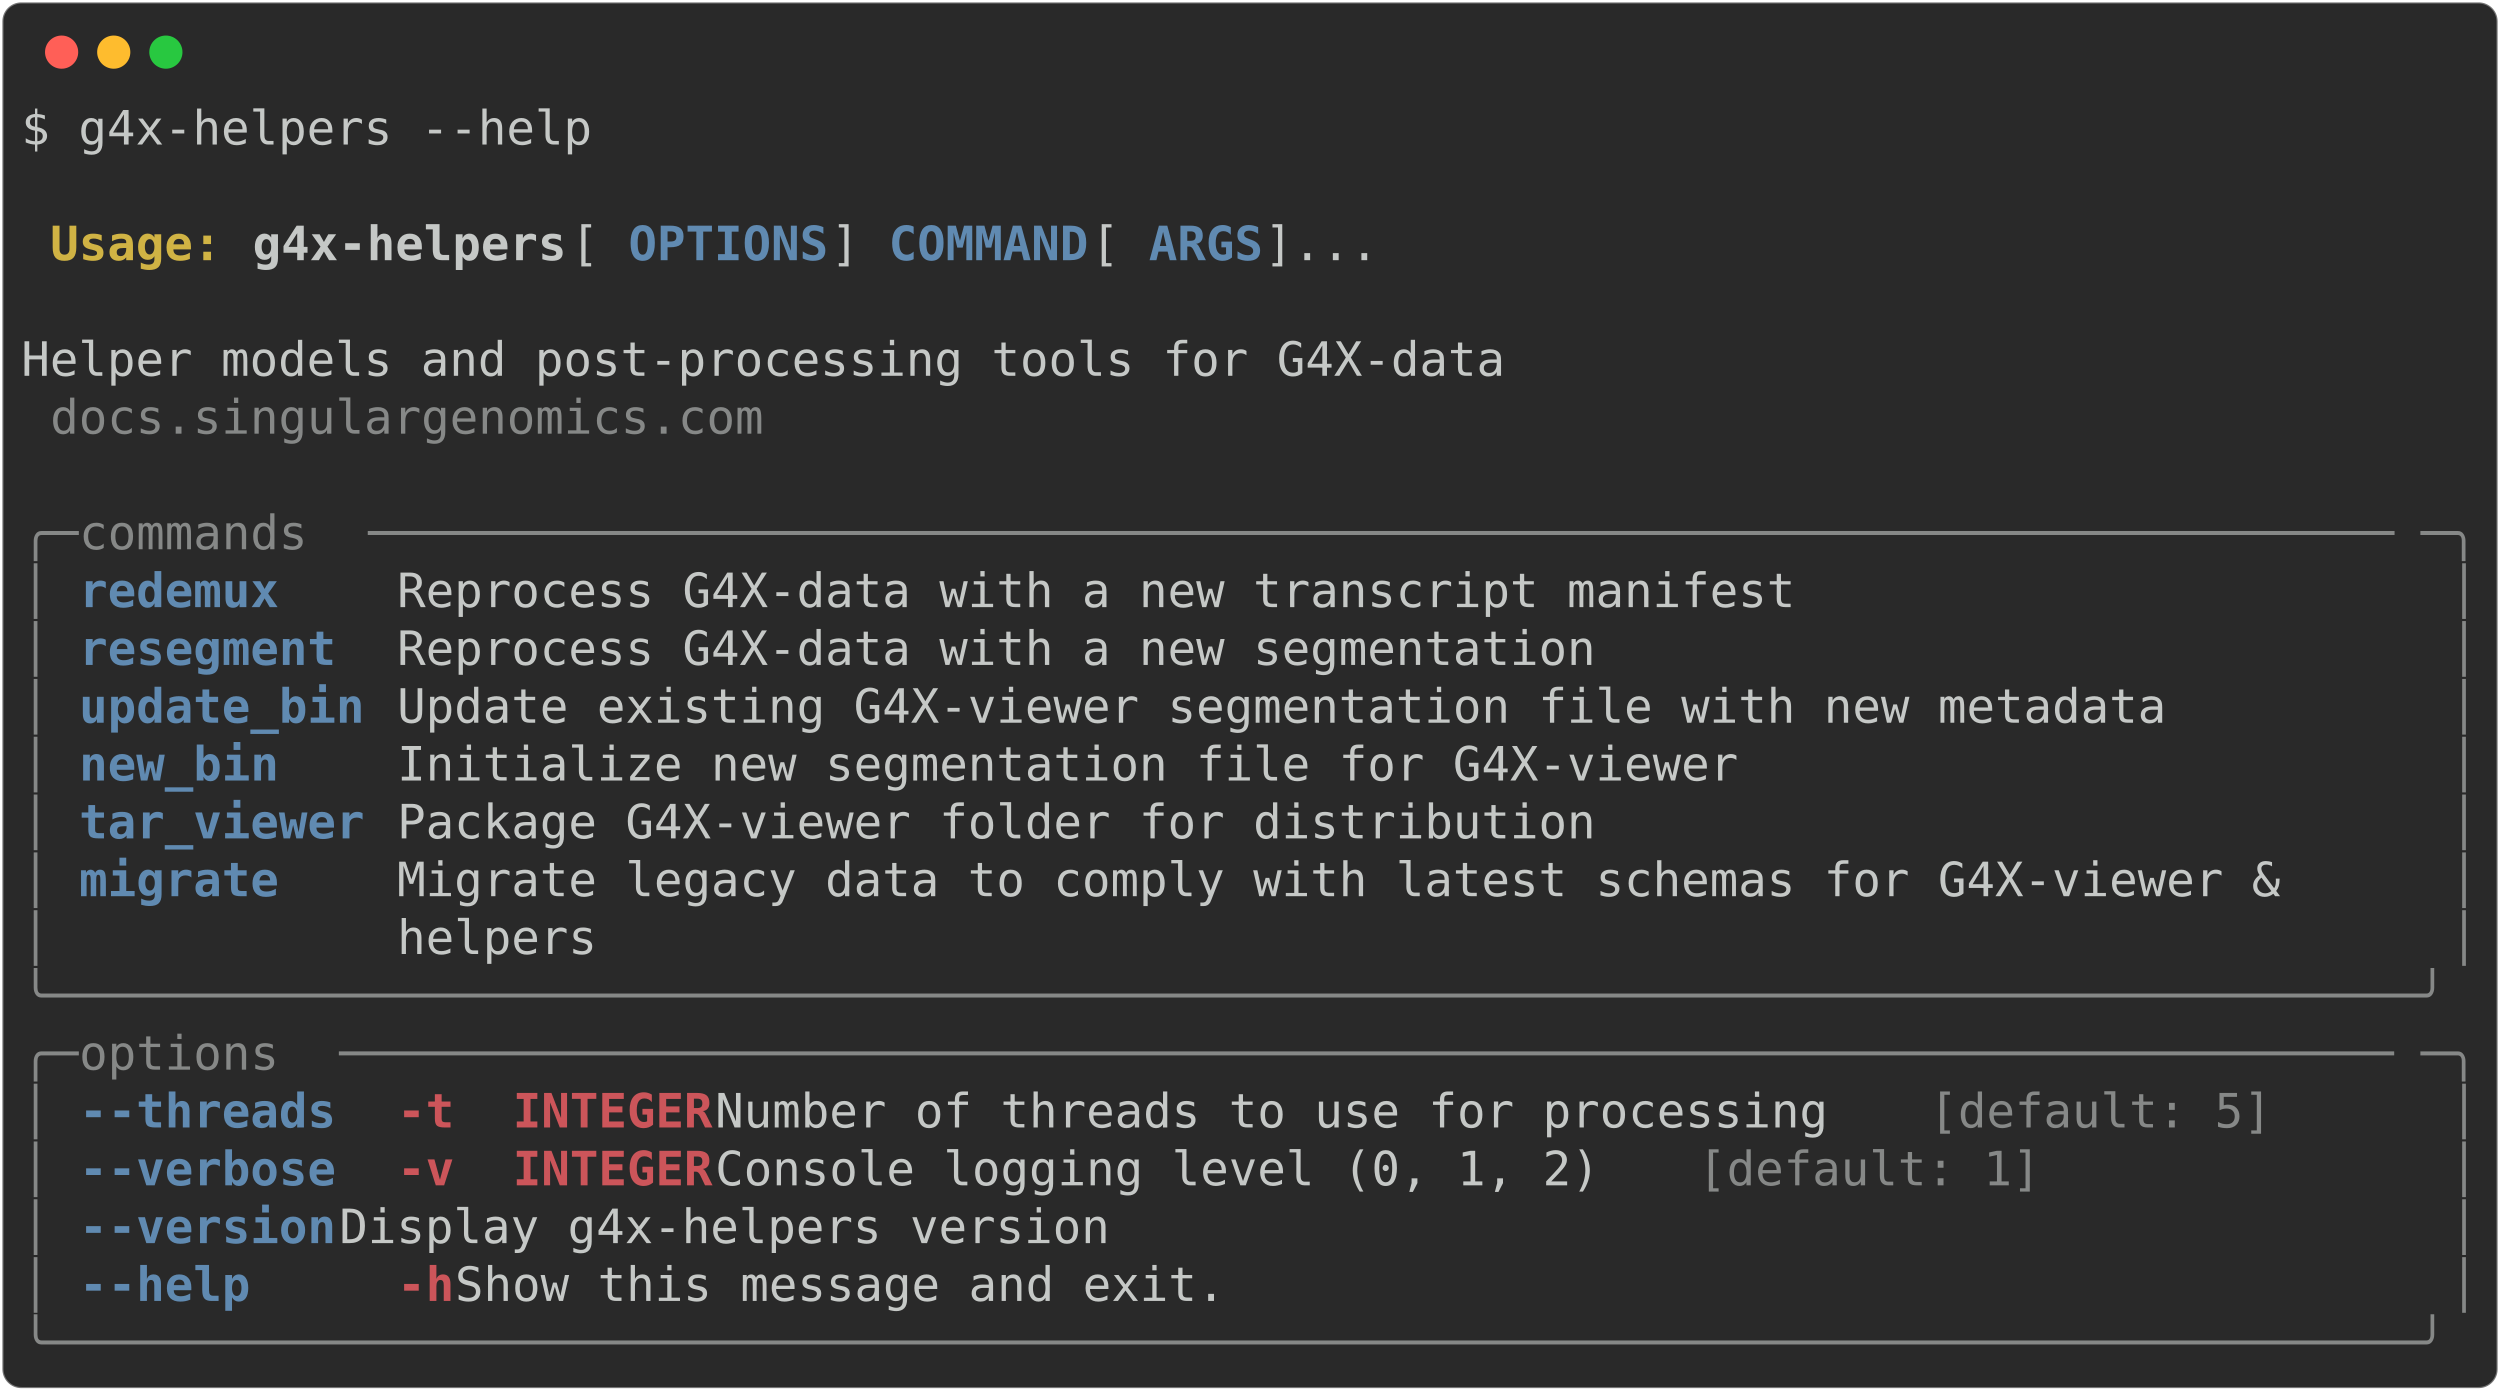
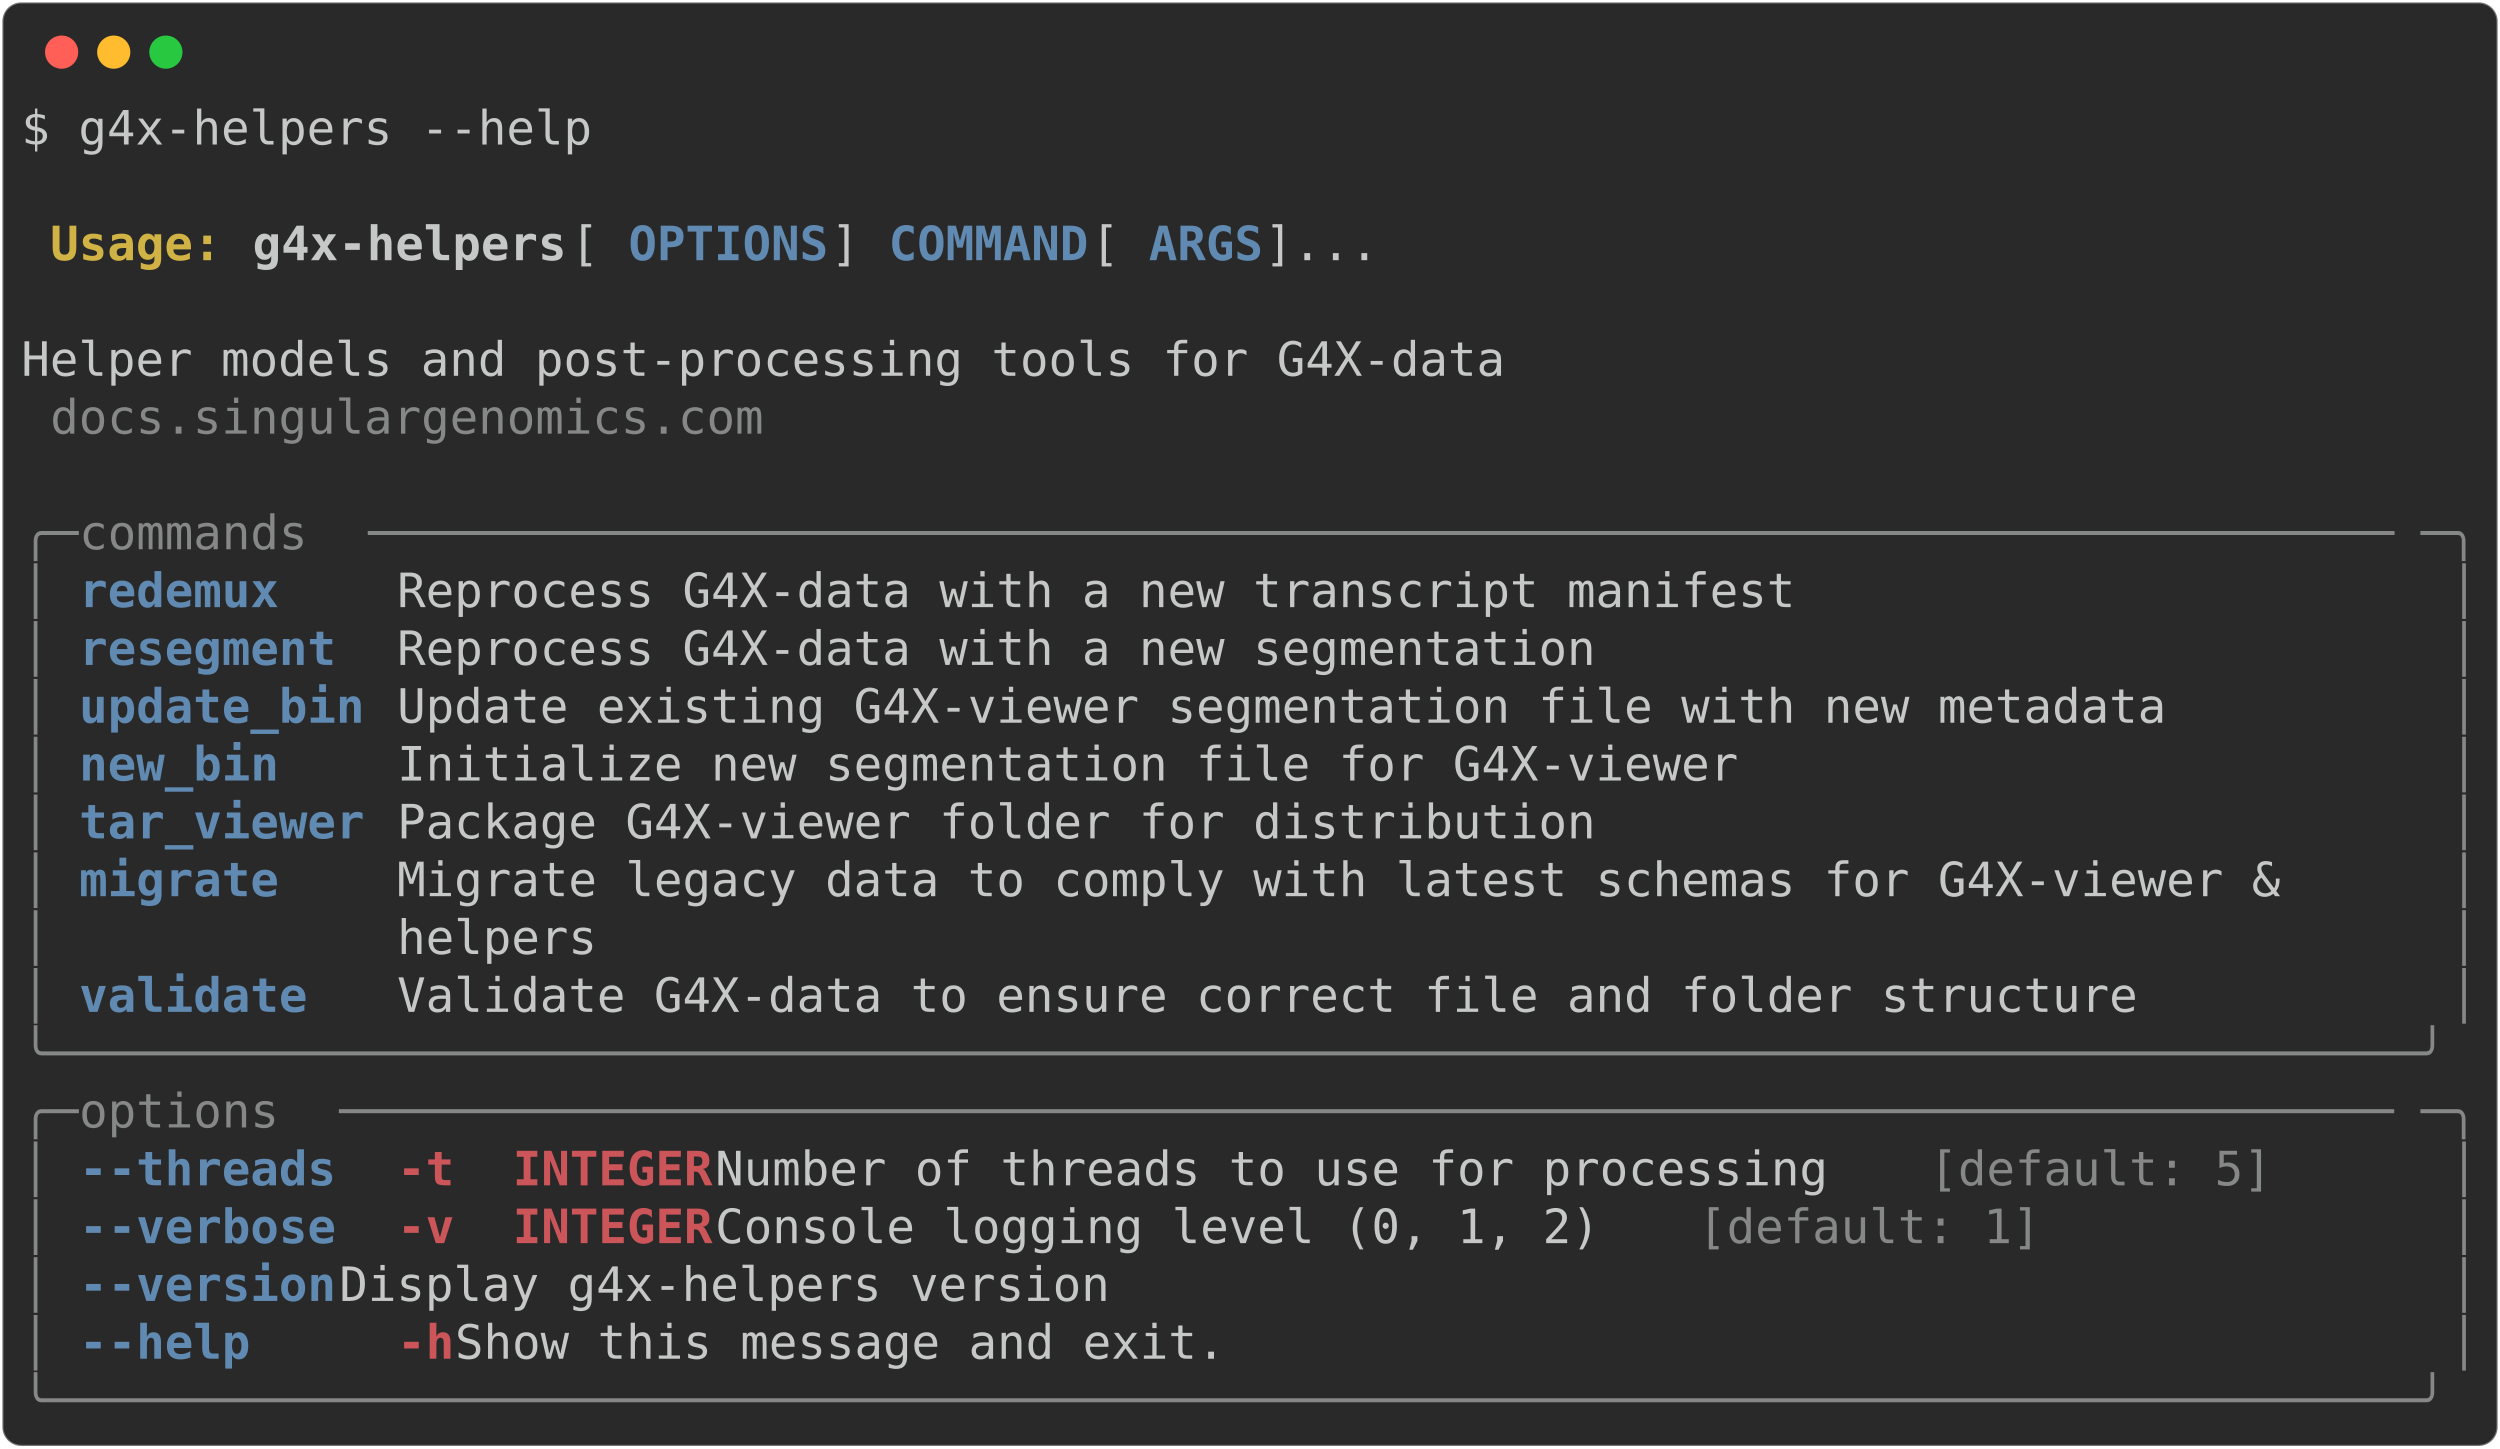
- <svg xmlns="http://www.w3.org/2000/svg" class="rich-terminal" viewBox="0 0 1055 586.8">
+ <svg xmlns="http://www.w3.org/2000/svg" class="rich-terminal" viewBox="0 0 1055 611.2">
  <style>

    @font-face {
        font-family: "Fira Code";
        src: local("FiraCode-Regular"),
                url("https://cdnjs.cloudflare.com/ajax/libs/firacode/6.2.0/woff2/FiraCode-Regular.woff2") format("woff2"),
                url("https://cdnjs.cloudflare.com/ajax/libs/firacode/6.2.0/woff/FiraCode-Regular.woff") format("woff");
        font-style: normal;
        font-weight: 400;
    }
    @font-face {
        font-family: "Fira Code";
        src: local("FiraCode-Bold"),
                url("https://cdnjs.cloudflare.com/ajax/libs/firacode/6.2.0/woff2/FiraCode-Bold.woff2") format("woff2"),
                url("https://cdnjs.cloudflare.com/ajax/libs/firacode/6.2.0/woff/FiraCode-Bold.woff") format("woff");
        font-style: bold;
        font-weight: 700;
    }

-     .terminal-1733716048-matrix {
+     .terminal-1815273747-matrix {
        font-family: Fira Code, monospace;
        font-size: 20px;
        line-height: 24.4px;
        font-variant-east-asian: full-width;
    }

-     .terminal-1733716048-title {
+     .terminal-1815273747-title {
        font-size: 18px;
        font-weight: bold;
        font-family: arial;
    }

-     .terminal-1733716048-r1 { fill: #c5c8c6 }
- .terminal-1733716048-r2 { fill: #d0b344;font-weight: bold }
- .terminal-1733716048-r3 { fill: #c5c8c6;font-weight: bold }
- .terminal-1733716048-r4 { fill: #608ab1;font-weight: bold }
- .terminal-1733716048-r5 { fill: #868887 }
- .terminal-1733716048-r6 { fill: #cc555a;font-weight: bold }
+     .terminal-1815273747-r1 { fill: #c5c8c6 }
+ .terminal-1815273747-r2 { fill: #d0b344;font-weight: bold }
+ .terminal-1815273747-r3 { fill: #c5c8c6;font-weight: bold }
+ .terminal-1815273747-r4 { fill: #608ab1;font-weight: bold }
+ .terminal-1815273747-r5 { fill: #868887 }
+ .terminal-1815273747-r6 { fill: #cc555a;font-weight: bold }
    </style>
  <defs>
-     <clipPath id="terminal-1733716048-clip-terminal">
-       <rect x="0" y="0" width="1036.0" height="535.8" />
-     </clipPath>
-     <clipPath id="terminal-1733716048-line-0">
+     <clipPath id="terminal-1815273747-clip-terminal">
+       <rect x="0" y="0" width="1036.0" height="560.2" />
+     </clipPath>
+     <clipPath id="terminal-1815273747-line-0">
      <rect x="0" y="1.5" width="1037" height="24.65" />
    </clipPath>
-     <clipPath id="terminal-1733716048-line-1">
+     <clipPath id="terminal-1815273747-line-1">
      <rect x="0" y="25.9" width="1037" height="24.65" />
    </clipPath>
-     <clipPath id="terminal-1733716048-line-2">
+     <clipPath id="terminal-1815273747-line-2">
      <rect x="0" y="50.3" width="1037" height="24.65" />
    </clipPath>
-     <clipPath id="terminal-1733716048-line-3">
+     <clipPath id="terminal-1815273747-line-3">
      <rect x="0" y="74.7" width="1037" height="24.65" />
    </clipPath>
-     <clipPath id="terminal-1733716048-line-4">
+     <clipPath id="terminal-1815273747-line-4">
      <rect x="0" y="99.1" width="1037" height="24.65" />
    </clipPath>
-     <clipPath id="terminal-1733716048-line-5">
+     <clipPath id="terminal-1815273747-line-5">
      <rect x="0" y="123.5" width="1037" height="24.65" />
    </clipPath>
-     <clipPath id="terminal-1733716048-line-6">
+     <clipPath id="terminal-1815273747-line-6">
      <rect x="0" y="147.9" width="1037" height="24.65" />
    </clipPath>
-     <clipPath id="terminal-1733716048-line-7">
+     <clipPath id="terminal-1815273747-line-7">
      <rect x="0" y="172.3" width="1037" height="24.65" />
    </clipPath>
-     <clipPath id="terminal-1733716048-line-8">
+     <clipPath id="terminal-1815273747-line-8">
      <rect x="0" y="196.7" width="1037" height="24.65" />
    </clipPath>
-     <clipPath id="terminal-1733716048-line-9">
+     <clipPath id="terminal-1815273747-line-9">
      <rect x="0" y="221.1" width="1037" height="24.65" />
    </clipPath>
-     <clipPath id="terminal-1733716048-line-10">
+     <clipPath id="terminal-1815273747-line-10">
      <rect x="0" y="245.5" width="1037" height="24.65" />
    </clipPath>
-     <clipPath id="terminal-1733716048-line-11">
+     <clipPath id="terminal-1815273747-line-11">
      <rect x="0" y="269.9" width="1037" height="24.65" />
    </clipPath>
-     <clipPath id="terminal-1733716048-line-12">
+     <clipPath id="terminal-1815273747-line-12">
      <rect x="0" y="294.3" width="1037" height="24.65" />
    </clipPath>
-     <clipPath id="terminal-1733716048-line-13">
+     <clipPath id="terminal-1815273747-line-13">
      <rect x="0" y="318.7" width="1037" height="24.65" />
    </clipPath>
-     <clipPath id="terminal-1733716048-line-14">
+     <clipPath id="terminal-1815273747-line-14">
      <rect x="0" y="343.1" width="1037" height="24.65" />
    </clipPath>
-     <clipPath id="terminal-1733716048-line-15">
+     <clipPath id="terminal-1815273747-line-15">
      <rect x="0" y="367.5" width="1037" height="24.65" />
    </clipPath>
-     <clipPath id="terminal-1733716048-line-16">
+     <clipPath id="terminal-1815273747-line-16">
      <rect x="0" y="391.9" width="1037" height="24.65" />
    </clipPath>
-     <clipPath id="terminal-1733716048-line-17">
+     <clipPath id="terminal-1815273747-line-17">
      <rect x="0" y="416.3" width="1037" height="24.65" />
    </clipPath>
-     <clipPath id="terminal-1733716048-line-18">
+     <clipPath id="terminal-1815273747-line-18">
      <rect x="0" y="440.7" width="1037" height="24.65" />
    </clipPath>
-     <clipPath id="terminal-1733716048-line-19">
+     <clipPath id="terminal-1815273747-line-19">
      <rect x="0" y="465.1" width="1037" height="24.65" />
    </clipPath>
-     <clipPath id="terminal-1733716048-line-20">
+     <clipPath id="terminal-1815273747-line-20">
      <rect x="0" y="489.5" width="1037" height="24.65" />
    </clipPath>
+     <clipPath id="terminal-1815273747-line-21">
+       <rect x="0" y="513.9" width="1037" height="24.65" />
+     </clipPath>
  </defs>
-   <rect fill="#292929" stroke="rgba(255,255,255,0.35)" stroke-width="1" x="1" y="1" width="1053" height="584.8" rx="8" />
+   <rect fill="#292929" stroke="rgba(255,255,255,0.35)" stroke-width="1" x="1" y="1" width="1053" height="609.2" rx="8" />
  <g transform="translate(26,22)">
    <circle cx="0" cy="0" r="7" fill="#ff5f57" />
    <circle cx="22" cy="0" r="7" fill="#febc2e" />
    <circle cx="44" cy="0" r="7" fill="#28c840" />
  </g>
-   <g transform="translate(9, 41)" clip-path="url(#terminal-1733716048-clip-terminal)">
-     <g class="terminal-1733716048-matrix">
-       <text class="terminal-1733716048-r1" x="0" y="20" textLength="244" clip-path="url(#terminal-1733716048-line-0)">$ g4x-helpers --help</text>
-       <text class="terminal-1733716048-r1" x="1037" y="20" textLength="12.2" clip-path="url(#terminal-1733716048-line-0)">
- </text>
-       <text class="terminal-1733716048-r1" x="1037" y="44.4" textLength="12.2" clip-path="url(#terminal-1733716048-line-1)">
- </text>
-       <text class="terminal-1733716048-r2" x="12.2" y="68.8" textLength="73.2" clip-path="url(#terminal-1733716048-line-2)">Usage:</text>
-       <text class="terminal-1733716048-r3" x="97.6" y="68.8" textLength="134.2" clip-path="url(#terminal-1733716048-line-2)">g4x-helpers</text>
-       <text class="terminal-1733716048-r1" x="231.8" y="68.8" textLength="24.4" clip-path="url(#terminal-1733716048-line-2)"> [</text>
-       <text class="terminal-1733716048-r4" x="256.2" y="68.8" textLength="85.4" clip-path="url(#terminal-1733716048-line-2)">OPTIONS</text>
-       <text class="terminal-1733716048-r1" x="341.6" y="68.8" textLength="24.4" clip-path="url(#terminal-1733716048-line-2)">] </text>
-       <text class="terminal-1733716048-r4" x="366" y="68.8" textLength="85.4" clip-path="url(#terminal-1733716048-line-2)">COMMAND</text>
-       <text class="terminal-1733716048-r1" x="451.4" y="68.8" textLength="24.4" clip-path="url(#terminal-1733716048-line-2)"> [</text>
-       <text class="terminal-1733716048-r4" x="475.8" y="68.8" textLength="48.8" clip-path="url(#terminal-1733716048-line-2)">ARGS</text>
-       <text class="terminal-1733716048-r1" x="524.6" y="68.8" textLength="512.4" clip-path="url(#terminal-1733716048-line-2)">]...                                      </text>
-       <text class="terminal-1733716048-r1" x="1037" y="68.8" textLength="12.2" clip-path="url(#terminal-1733716048-line-2)">
- </text>
-       <text class="terminal-1733716048-r1" x="1037" y="93.2" textLength="12.2" clip-path="url(#terminal-1733716048-line-3)">
- </text>
-       <text class="terminal-1733716048-r1" x="0" y="117.6" textLength="1037" clip-path="url(#terminal-1733716048-line-4)"> Helper models and post-processing tools for G4X-data                                </text>
-       <text class="terminal-1733716048-r1" x="1037" y="117.6" textLength="12.2" clip-path="url(#terminal-1733716048-line-4)">
- </text>
-       <text class="terminal-1733716048-r5" x="12.2" y="142" textLength="305" clip-path="url(#terminal-1733716048-line-5)">docs.singulargenomics.com</text>
-       <text class="terminal-1733716048-r1" x="1037" y="142" textLength="12.2" clip-path="url(#terminal-1733716048-line-5)">
- </text>
-       <text class="terminal-1733716048-r1" x="1037" y="166.4" textLength="12.2" clip-path="url(#terminal-1733716048-line-6)">
- </text>
-       <text class="terminal-1733716048-r5" x="0" y="190.8" textLength="24.4" clip-path="url(#terminal-1733716048-line-7)">╭─</text>
-       <text class="terminal-1733716048-r5" x="24.4" y="190.8" textLength="122" clip-path="url(#terminal-1733716048-line-7)"> commands </text>
-       <text class="terminal-1733716048-r5" x="146.4" y="190.8" textLength="866.2" clip-path="url(#terminal-1733716048-line-7)">───────────────────────────────────────────────────────────────────────</text>
-       <text class="terminal-1733716048-r5" x="1012.6" y="190.8" textLength="24.4" clip-path="url(#terminal-1733716048-line-7)">─╮</text>
-       <text class="terminal-1733716048-r1" x="1037" y="190.8" textLength="12.2" clip-path="url(#terminal-1733716048-line-7)">
- </text>
-       <text class="terminal-1733716048-r5" x="0" y="215.2" textLength="12.2" clip-path="url(#terminal-1733716048-line-8)">│</text>
-       <text class="terminal-1733716048-r4" x="24.4" y="215.2" textLength="122" clip-path="url(#terminal-1733716048-line-8)">redemux   </text>
-       <text class="terminal-1733716048-r1" x="158.6" y="215.2" textLength="866.2" clip-path="url(#terminal-1733716048-line-8)"> Reprocess G4X-data with a new transcript manifest                     </text>
-       <text class="terminal-1733716048-r5" x="1024.8" y="215.2" textLength="12.2" clip-path="url(#terminal-1733716048-line-8)">│</text>
-       <text class="terminal-1733716048-r1" x="1037" y="215.2" textLength="12.2" clip-path="url(#terminal-1733716048-line-8)">
- </text>
-       <text class="terminal-1733716048-r5" x="0" y="239.6" textLength="12.2" clip-path="url(#terminal-1733716048-line-9)">│</text>
-       <text class="terminal-1733716048-r4" x="24.4" y="239.6" textLength="122" clip-path="url(#terminal-1733716048-line-9)">resegment </text>
-       <text class="terminal-1733716048-r1" x="158.6" y="239.6" textLength="866.2" clip-path="url(#terminal-1733716048-line-9)"> Reprocess G4X-data with a new segmentation                            </text>
-       <text class="terminal-1733716048-r5" x="1024.8" y="239.6" textLength="12.2" clip-path="url(#terminal-1733716048-line-9)">│</text>
-       <text class="terminal-1733716048-r1" x="1037" y="239.6" textLength="12.2" clip-path="url(#terminal-1733716048-line-9)">
- </text>
-       <text class="terminal-1733716048-r5" x="0" y="264" textLength="12.2" clip-path="url(#terminal-1733716048-line-10)">│</text>
-       <text class="terminal-1733716048-r4" x="24.4" y="264" textLength="122" clip-path="url(#terminal-1733716048-line-10)">update_bin</text>
-       <text class="terminal-1733716048-r1" x="158.6" y="264" textLength="866.2" clip-path="url(#terminal-1733716048-line-10)"> Update existing G4X-viewer segmentation file with new metadata        </text>
-       <text class="terminal-1733716048-r5" x="1024.8" y="264" textLength="12.2" clip-path="url(#terminal-1733716048-line-10)">│</text>
-       <text class="terminal-1733716048-r1" x="1037" y="264" textLength="12.2" clip-path="url(#terminal-1733716048-line-10)">
- </text>
-       <text class="terminal-1733716048-r5" x="0" y="288.4" textLength="12.2" clip-path="url(#terminal-1733716048-line-11)">│</text>
-       <text class="terminal-1733716048-r4" x="24.4" y="288.4" textLength="122" clip-path="url(#terminal-1733716048-line-11)">new_bin   </text>
-       <text class="terminal-1733716048-r1" x="158.6" y="288.4" textLength="866.2" clip-path="url(#terminal-1733716048-line-11)"> Initialize new segmentation file for G4X-viewer                       </text>
-       <text class="terminal-1733716048-r5" x="1024.8" y="288.4" textLength="12.2" clip-path="url(#terminal-1733716048-line-11)">│</text>
-       <text class="terminal-1733716048-r1" x="1037" y="288.4" textLength="12.2" clip-path="url(#terminal-1733716048-line-11)">
- </text>
-       <text class="terminal-1733716048-r5" x="0" y="312.8" textLength="12.2" clip-path="url(#terminal-1733716048-line-12)">│</text>
-       <text class="terminal-1733716048-r4" x="24.4" y="312.8" textLength="122" clip-path="url(#terminal-1733716048-line-12)">tar_viewer</text>
-       <text class="terminal-1733716048-r1" x="158.6" y="312.8" textLength="866.2" clip-path="url(#terminal-1733716048-line-12)"> Package G4X-viewer folder for distribution                            </text>
-       <text class="terminal-1733716048-r5" x="1024.8" y="312.8" textLength="12.2" clip-path="url(#terminal-1733716048-line-12)">│</text>
-       <text class="terminal-1733716048-r1" x="1037" y="312.8" textLength="12.2" clip-path="url(#terminal-1733716048-line-12)">
- </text>
-       <text class="terminal-1733716048-r5" x="0" y="337.2" textLength="12.2" clip-path="url(#terminal-1733716048-line-13)">│</text>
-       <text class="terminal-1733716048-r4" x="24.4" y="337.2" textLength="122" clip-path="url(#terminal-1733716048-line-13)">migrate   </text>
-       <text class="terminal-1733716048-r1" x="158.6" y="337.2" textLength="866.2" clip-path="url(#terminal-1733716048-line-13)"> Migrate legacy data to comply with latest schemas for G4X-viewer &amp;    </text>
-       <text class="terminal-1733716048-r5" x="1024.8" y="337.2" textLength="12.2" clip-path="url(#terminal-1733716048-line-13)">│</text>
-       <text class="terminal-1733716048-r1" x="1037" y="337.2" textLength="12.2" clip-path="url(#terminal-1733716048-line-13)">
- </text>
-       <text class="terminal-1733716048-r5" x="0" y="361.6" textLength="12.2" clip-path="url(#terminal-1733716048-line-14)">│</text>
-       <text class="terminal-1733716048-r1" x="158.6" y="361.6" textLength="866.2" clip-path="url(#terminal-1733716048-line-14)"> helpers                                                               </text>
-       <text class="terminal-1733716048-r5" x="1024.8" y="361.6" textLength="12.2" clip-path="url(#terminal-1733716048-line-14)">│</text>
-       <text class="terminal-1733716048-r1" x="1037" y="361.6" textLength="12.2" clip-path="url(#terminal-1733716048-line-14)">
- </text>
-       <text class="terminal-1733716048-r5" x="0" y="386" textLength="1037" clip-path="url(#terminal-1733716048-line-15)">╰───────────────────────────────────────────────────────────────────────────────────╯</text>
-       <text class="terminal-1733716048-r1" x="1037" y="386" textLength="12.2" clip-path="url(#terminal-1733716048-line-15)">
- </text>
-       <text class="terminal-1733716048-r5" x="0" y="410.4" textLength="24.4" clip-path="url(#terminal-1733716048-line-16)">╭─</text>
-       <text class="terminal-1733716048-r5" x="24.4" y="410.4" textLength="109.8" clip-path="url(#terminal-1733716048-line-16)"> options </text>
-       <text class="terminal-1733716048-r5" x="134.2" y="410.4" textLength="878.4" clip-path="url(#terminal-1733716048-line-16)">────────────────────────────────────────────────────────────────────────</text>
-       <text class="terminal-1733716048-r5" x="1012.6" y="410.4" textLength="24.4" clip-path="url(#terminal-1733716048-line-16)">─╮</text>
-       <text class="terminal-1733716048-r1" x="1037" y="410.4" textLength="12.2" clip-path="url(#terminal-1733716048-line-16)">
- </text>
-       <text class="terminal-1733716048-r5" x="0" y="434.8" textLength="12.2" clip-path="url(#terminal-1733716048-line-17)">│</text>
-       <text class="terminal-1733716048-r4" x="24.4" y="434.8" textLength="109.8" clip-path="url(#terminal-1733716048-line-17)">--threads</text>
-       <text class="terminal-1733716048-r6" x="158.6" y="434.8" textLength="24.4" clip-path="url(#terminal-1733716048-line-17)">-t</text>
-       <text class="terminal-1733716048-r6" x="207.4" y="434.8" textLength="85.4" clip-path="url(#terminal-1733716048-line-17)">INTEGER</text>
-       <text class="terminal-1733716048-r1" x="292.8" y="434.8" textLength="512.4" clip-path="url(#terminal-1733716048-line-17)">  Number of threads to use for processing </text>
-       <text class="terminal-1733716048-r5" x="805.2" y="434.8" textLength="146.4" clip-path="url(#terminal-1733716048-line-17)">[default: 5]</text>
-       <text class="terminal-1733716048-r5" x="1024.8" y="434.8" textLength="12.2" clip-path="url(#terminal-1733716048-line-17)">│</text>
-       <text class="terminal-1733716048-r1" x="1037" y="434.8" textLength="12.2" clip-path="url(#terminal-1733716048-line-17)">
- </text>
-       <text class="terminal-1733716048-r5" x="0" y="459.2" textLength="12.2" clip-path="url(#terminal-1733716048-line-18)">│</text>
-       <text class="terminal-1733716048-r4" x="24.4" y="459.2" textLength="109.8" clip-path="url(#terminal-1733716048-line-18)">--verbose</text>
-       <text class="terminal-1733716048-r6" x="158.6" y="459.2" textLength="24.4" clip-path="url(#terminal-1733716048-line-18)">-v</text>
-       <text class="terminal-1733716048-r6" x="207.4" y="459.2" textLength="85.4" clip-path="url(#terminal-1733716048-line-18)">INTEGER</text>
-       <text class="terminal-1733716048-r1" x="292.8" y="459.2" textLength="414.8" clip-path="url(#terminal-1733716048-line-18)">  Console logging level (0, 1, 2) </text>
-       <text class="terminal-1733716048-r5" x="707.6" y="459.2" textLength="146.4" clip-path="url(#terminal-1733716048-line-18)">[default: 1]</text>
-       <text class="terminal-1733716048-r5" x="1024.8" y="459.2" textLength="12.2" clip-path="url(#terminal-1733716048-line-18)">│</text>
-       <text class="terminal-1733716048-r1" x="1037" y="459.2" textLength="12.2" clip-path="url(#terminal-1733716048-line-18)">
- </text>
-       <text class="terminal-1733716048-r5" x="0" y="483.6" textLength="12.2" clip-path="url(#terminal-1733716048-line-19)">│</text>
-       <text class="terminal-1733716048-r4" x="24.4" y="483.6" textLength="109.8" clip-path="url(#terminal-1733716048-line-19)">--version</text>
-       <text class="terminal-1733716048-r1" x="134.2" y="483.6" textLength="890.6" clip-path="url(#terminal-1733716048-line-19)">               Display g4x-helpers version                               </text>
-       <text class="terminal-1733716048-r5" x="1024.8" y="483.6" textLength="12.2" clip-path="url(#terminal-1733716048-line-19)">│</text>
-       <text class="terminal-1733716048-r1" x="1037" y="483.6" textLength="12.2" clip-path="url(#terminal-1733716048-line-19)">
- </text>
-       <text class="terminal-1733716048-r5" x="0" y="508" textLength="12.2" clip-path="url(#terminal-1733716048-line-20)">│</text>
-       <text class="terminal-1733716048-r4" x="24.4" y="508" textLength="109.8" clip-path="url(#terminal-1733716048-line-20)">--help   </text>
-       <text class="terminal-1733716048-r6" x="158.6" y="508" textLength="24.4" clip-path="url(#terminal-1733716048-line-20)">-h</text>
-       <text class="terminal-1733716048-r1" x="183" y="508" textLength="841.8" clip-path="url(#terminal-1733716048-line-20)">           Show this message and exit.                               </text>
-       <text class="terminal-1733716048-r5" x="1024.8" y="508" textLength="12.2" clip-path="url(#terminal-1733716048-line-20)">│</text>
-       <text class="terminal-1733716048-r1" x="1037" y="508" textLength="12.2" clip-path="url(#terminal-1733716048-line-20)">
- </text>
-       <text class="terminal-1733716048-r5" x="0" y="532.4" textLength="1037" clip-path="url(#terminal-1733716048-line-21)">╰───────────────────────────────────────────────────────────────────────────────────╯</text>
-       <text class="terminal-1733716048-r1" x="1037" y="532.4" textLength="12.2" clip-path="url(#terminal-1733716048-line-21)">
+   <g transform="translate(9, 41)" clip-path="url(#terminal-1815273747-clip-terminal)">
+     <g class="terminal-1815273747-matrix">
+       <text class="terminal-1815273747-r1" x="0" y="20" textLength="244" clip-path="url(#terminal-1815273747-line-0)">$ g4x-helpers --help</text>
+       <text class="terminal-1815273747-r1" x="1037" y="20" textLength="12.2" clip-path="url(#terminal-1815273747-line-0)">
+ </text>
+       <text class="terminal-1815273747-r1" x="1037" y="44.4" textLength="12.2" clip-path="url(#terminal-1815273747-line-1)">
+ </text>
+       <text class="terminal-1815273747-r2" x="12.2" y="68.8" textLength="73.2" clip-path="url(#terminal-1815273747-line-2)">Usage:</text>
+       <text class="terminal-1815273747-r3" x="97.6" y="68.8" textLength="134.2" clip-path="url(#terminal-1815273747-line-2)">g4x-helpers</text>
+       <text class="terminal-1815273747-r1" x="231.8" y="68.8" textLength="24.4" clip-path="url(#terminal-1815273747-line-2)"> [</text>
+       <text class="terminal-1815273747-r4" x="256.2" y="68.8" textLength="85.4" clip-path="url(#terminal-1815273747-line-2)">OPTIONS</text>
+       <text class="terminal-1815273747-r1" x="341.6" y="68.8" textLength="24.4" clip-path="url(#terminal-1815273747-line-2)">] </text>
+       <text class="terminal-1815273747-r4" x="366" y="68.8" textLength="85.4" clip-path="url(#terminal-1815273747-line-2)">COMMAND</text>
+       <text class="terminal-1815273747-r1" x="451.4" y="68.8" textLength="24.4" clip-path="url(#terminal-1815273747-line-2)"> [</text>
+       <text class="terminal-1815273747-r4" x="475.8" y="68.8" textLength="48.8" clip-path="url(#terminal-1815273747-line-2)">ARGS</text>
+       <text class="terminal-1815273747-r1" x="524.6" y="68.8" textLength="512.4" clip-path="url(#terminal-1815273747-line-2)">]...                                      </text>
+       <text class="terminal-1815273747-r1" x="1037" y="68.8" textLength="12.2" clip-path="url(#terminal-1815273747-line-2)">
+ </text>
+       <text class="terminal-1815273747-r1" x="1037" y="93.2" textLength="12.2" clip-path="url(#terminal-1815273747-line-3)">
+ </text>
+       <text class="terminal-1815273747-r1" x="0" y="117.6" textLength="1037" clip-path="url(#terminal-1815273747-line-4)"> Helper models and post-processing tools for G4X-data                                </text>
+       <text class="terminal-1815273747-r1" x="1037" y="117.6" textLength="12.2" clip-path="url(#terminal-1815273747-line-4)">
+ </text>
+       <text class="terminal-1815273747-r5" x="12.2" y="142" textLength="305" clip-path="url(#terminal-1815273747-line-5)">docs.singulargenomics.com</text>
+       <text class="terminal-1815273747-r1" x="1037" y="142" textLength="12.2" clip-path="url(#terminal-1815273747-line-5)">
+ </text>
+       <text class="terminal-1815273747-r1" x="1037" y="166.4" textLength="12.2" clip-path="url(#terminal-1815273747-line-6)">
+ </text>
+       <text class="terminal-1815273747-r5" x="0" y="190.8" textLength="24.4" clip-path="url(#terminal-1815273747-line-7)">╭─</text>
+       <text class="terminal-1815273747-r5" x="24.4" y="190.8" textLength="122" clip-path="url(#terminal-1815273747-line-7)"> commands </text>
+       <text class="terminal-1815273747-r5" x="146.4" y="190.8" textLength="866.2" clip-path="url(#terminal-1815273747-line-7)">───────────────────────────────────────────────────────────────────────</text>
+       <text class="terminal-1815273747-r5" x="1012.6" y="190.8" textLength="24.4" clip-path="url(#terminal-1815273747-line-7)">─╮</text>
+       <text class="terminal-1815273747-r1" x="1037" y="190.8" textLength="12.2" clip-path="url(#terminal-1815273747-line-7)">
+ </text>
+       <text class="terminal-1815273747-r5" x="0" y="215.2" textLength="12.2" clip-path="url(#terminal-1815273747-line-8)">│</text>
+       <text class="terminal-1815273747-r4" x="24.4" y="215.2" textLength="122" clip-path="url(#terminal-1815273747-line-8)">redemux   </text>
+       <text class="terminal-1815273747-r1" x="158.6" y="215.2" textLength="866.2" clip-path="url(#terminal-1815273747-line-8)"> Reprocess G4X-data with a new transcript manifest                     </text>
+       <text class="terminal-1815273747-r5" x="1024.8" y="215.2" textLength="12.2" clip-path="url(#terminal-1815273747-line-8)">│</text>
+       <text class="terminal-1815273747-r1" x="1037" y="215.2" textLength="12.2" clip-path="url(#terminal-1815273747-line-8)">
+ </text>
+       <text class="terminal-1815273747-r5" x="0" y="239.6" textLength="12.2" clip-path="url(#terminal-1815273747-line-9)">│</text>
+       <text class="terminal-1815273747-r4" x="24.4" y="239.6" textLength="122" clip-path="url(#terminal-1815273747-line-9)">resegment </text>
+       <text class="terminal-1815273747-r1" x="158.6" y="239.6" textLength="866.2" clip-path="url(#terminal-1815273747-line-9)"> Reprocess G4X-data with a new segmentation                            </text>
+       <text class="terminal-1815273747-r5" x="1024.8" y="239.6" textLength="12.2" clip-path="url(#terminal-1815273747-line-9)">│</text>
+       <text class="terminal-1815273747-r1" x="1037" y="239.6" textLength="12.2" clip-path="url(#terminal-1815273747-line-9)">
+ </text>
+       <text class="terminal-1815273747-r5" x="0" y="264" textLength="12.2" clip-path="url(#terminal-1815273747-line-10)">│</text>
+       <text class="terminal-1815273747-r4" x="24.4" y="264" textLength="122" clip-path="url(#terminal-1815273747-line-10)">update_bin</text>
+       <text class="terminal-1815273747-r1" x="158.6" y="264" textLength="866.2" clip-path="url(#terminal-1815273747-line-10)"> Update existing G4X-viewer segmentation file with new metadata        </text>
+       <text class="terminal-1815273747-r5" x="1024.8" y="264" textLength="12.2" clip-path="url(#terminal-1815273747-line-10)">│</text>
+       <text class="terminal-1815273747-r1" x="1037" y="264" textLength="12.2" clip-path="url(#terminal-1815273747-line-10)">
+ </text>
+       <text class="terminal-1815273747-r5" x="0" y="288.4" textLength="12.2" clip-path="url(#terminal-1815273747-line-11)">│</text>
+       <text class="terminal-1815273747-r4" x="24.4" y="288.4" textLength="122" clip-path="url(#terminal-1815273747-line-11)">new_bin   </text>
+       <text class="terminal-1815273747-r1" x="158.6" y="288.4" textLength="866.2" clip-path="url(#terminal-1815273747-line-11)"> Initialize new segmentation file for G4X-viewer                       </text>
+       <text class="terminal-1815273747-r5" x="1024.8" y="288.4" textLength="12.2" clip-path="url(#terminal-1815273747-line-11)">│</text>
+       <text class="terminal-1815273747-r1" x="1037" y="288.4" textLength="12.2" clip-path="url(#terminal-1815273747-line-11)">
+ </text>
+       <text class="terminal-1815273747-r5" x="0" y="312.8" textLength="12.2" clip-path="url(#terminal-1815273747-line-12)">│</text>
+       <text class="terminal-1815273747-r4" x="24.4" y="312.8" textLength="122" clip-path="url(#terminal-1815273747-line-12)">tar_viewer</text>
+       <text class="terminal-1815273747-r1" x="158.6" y="312.8" textLength="866.2" clip-path="url(#terminal-1815273747-line-12)"> Package G4X-viewer folder for distribution                            </text>
+       <text class="terminal-1815273747-r5" x="1024.8" y="312.8" textLength="12.2" clip-path="url(#terminal-1815273747-line-12)">│</text>
+       <text class="terminal-1815273747-r1" x="1037" y="312.8" textLength="12.2" clip-path="url(#terminal-1815273747-line-12)">
+ </text>
+       <text class="terminal-1815273747-r5" x="0" y="337.2" textLength="12.2" clip-path="url(#terminal-1815273747-line-13)">│</text>
+       <text class="terminal-1815273747-r4" x="24.4" y="337.2" textLength="122" clip-path="url(#terminal-1815273747-line-13)">migrate   </text>
+       <text class="terminal-1815273747-r1" x="158.6" y="337.2" textLength="866.2" clip-path="url(#terminal-1815273747-line-13)"> Migrate legacy data to comply with latest schemas for G4X-viewer &amp;    </text>
+       <text class="terminal-1815273747-r5" x="1024.8" y="337.2" textLength="12.2" clip-path="url(#terminal-1815273747-line-13)">│</text>
+       <text class="terminal-1815273747-r1" x="1037" y="337.2" textLength="12.2" clip-path="url(#terminal-1815273747-line-13)">
+ </text>
+       <text class="terminal-1815273747-r5" x="0" y="361.6" textLength="12.2" clip-path="url(#terminal-1815273747-line-14)">│</text>
+       <text class="terminal-1815273747-r1" x="158.6" y="361.6" textLength="866.2" clip-path="url(#terminal-1815273747-line-14)"> helpers                                                               </text>
+       <text class="terminal-1815273747-r5" x="1024.8" y="361.6" textLength="12.2" clip-path="url(#terminal-1815273747-line-14)">│</text>
+       <text class="terminal-1815273747-r1" x="1037" y="361.6" textLength="12.2" clip-path="url(#terminal-1815273747-line-14)">
+ </text>
+       <text class="terminal-1815273747-r5" x="0" y="386" textLength="12.2" clip-path="url(#terminal-1815273747-line-15)">│</text>
+       <text class="terminal-1815273747-r4" x="24.4" y="386" textLength="122" clip-path="url(#terminal-1815273747-line-15)">validate  </text>
+       <text class="terminal-1815273747-r1" x="158.6" y="386" textLength="866.2" clip-path="url(#terminal-1815273747-line-15)"> Validate G4X-data to ensure correct file and folder structure         </text>
+       <text class="terminal-1815273747-r5" x="1024.8" y="386" textLength="12.2" clip-path="url(#terminal-1815273747-line-15)">│</text>
+       <text class="terminal-1815273747-r1" x="1037" y="386" textLength="12.2" clip-path="url(#terminal-1815273747-line-15)">
+ </text>
+       <text class="terminal-1815273747-r5" x="0" y="410.4" textLength="1037" clip-path="url(#terminal-1815273747-line-16)">╰───────────────────────────────────────────────────────────────────────────────────╯</text>
+       <text class="terminal-1815273747-r1" x="1037" y="410.4" textLength="12.2" clip-path="url(#terminal-1815273747-line-16)">
+ </text>
+       <text class="terminal-1815273747-r5" x="0" y="434.8" textLength="24.4" clip-path="url(#terminal-1815273747-line-17)">╭─</text>
+       <text class="terminal-1815273747-r5" x="24.4" y="434.8" textLength="109.8" clip-path="url(#terminal-1815273747-line-17)"> options </text>
+       <text class="terminal-1815273747-r5" x="134.2" y="434.8" textLength="878.4" clip-path="url(#terminal-1815273747-line-17)">────────────────────────────────────────────────────────────────────────</text>
+       <text class="terminal-1815273747-r5" x="1012.6" y="434.8" textLength="24.4" clip-path="url(#terminal-1815273747-line-17)">─╮</text>
+       <text class="terminal-1815273747-r1" x="1037" y="434.8" textLength="12.2" clip-path="url(#terminal-1815273747-line-17)">
+ </text>
+       <text class="terminal-1815273747-r5" x="0" y="459.2" textLength="12.2" clip-path="url(#terminal-1815273747-line-18)">│</text>
+       <text class="terminal-1815273747-r4" x="24.4" y="459.2" textLength="109.8" clip-path="url(#terminal-1815273747-line-18)">--threads</text>
+       <text class="terminal-1815273747-r6" x="158.6" y="459.2" textLength="24.4" clip-path="url(#terminal-1815273747-line-18)">-t</text>
+       <text class="terminal-1815273747-r6" x="207.4" y="459.2" textLength="85.4" clip-path="url(#terminal-1815273747-line-18)">INTEGER</text>
+       <text class="terminal-1815273747-r1" x="292.8" y="459.2" textLength="512.4" clip-path="url(#terminal-1815273747-line-18)">  Number of threads to use for processing </text>
+       <text class="terminal-1815273747-r5" x="805.2" y="459.2" textLength="146.4" clip-path="url(#terminal-1815273747-line-18)">[default: 5]</text>
+       <text class="terminal-1815273747-r5" x="1024.8" y="459.2" textLength="12.2" clip-path="url(#terminal-1815273747-line-18)">│</text>
+       <text class="terminal-1815273747-r1" x="1037" y="459.2" textLength="12.2" clip-path="url(#terminal-1815273747-line-18)">
+ </text>
+       <text class="terminal-1815273747-r5" x="0" y="483.6" textLength="12.2" clip-path="url(#terminal-1815273747-line-19)">│</text>
+       <text class="terminal-1815273747-r4" x="24.4" y="483.6" textLength="109.8" clip-path="url(#terminal-1815273747-line-19)">--verbose</text>
+       <text class="terminal-1815273747-r6" x="158.6" y="483.6" textLength="24.4" clip-path="url(#terminal-1815273747-line-19)">-v</text>
+       <text class="terminal-1815273747-r6" x="207.4" y="483.6" textLength="85.4" clip-path="url(#terminal-1815273747-line-19)">INTEGER</text>
+       <text class="terminal-1815273747-r1" x="292.8" y="483.6" textLength="414.8" clip-path="url(#terminal-1815273747-line-19)">  Console logging level (0, 1, 2) </text>
+       <text class="terminal-1815273747-r5" x="707.6" y="483.6" textLength="146.4" clip-path="url(#terminal-1815273747-line-19)">[default: 1]</text>
+       <text class="terminal-1815273747-r5" x="1024.8" y="483.6" textLength="12.2" clip-path="url(#terminal-1815273747-line-19)">│</text>
+       <text class="terminal-1815273747-r1" x="1037" y="483.6" textLength="12.2" clip-path="url(#terminal-1815273747-line-19)">
+ </text>
+       <text class="terminal-1815273747-r5" x="0" y="508" textLength="12.2" clip-path="url(#terminal-1815273747-line-20)">│</text>
+       <text class="terminal-1815273747-r4" x="24.4" y="508" textLength="109.8" clip-path="url(#terminal-1815273747-line-20)">--version</text>
+       <text class="terminal-1815273747-r1" x="134.2" y="508" textLength="890.6" clip-path="url(#terminal-1815273747-line-20)">               Display g4x-helpers version                               </text>
+       <text class="terminal-1815273747-r5" x="1024.8" y="508" textLength="12.2" clip-path="url(#terminal-1815273747-line-20)">│</text>
+       <text class="terminal-1815273747-r1" x="1037" y="508" textLength="12.2" clip-path="url(#terminal-1815273747-line-20)">
+ </text>
+       <text class="terminal-1815273747-r5" x="0" y="532.4" textLength="12.2" clip-path="url(#terminal-1815273747-line-21)">│</text>
+       <text class="terminal-1815273747-r4" x="24.4" y="532.4" textLength="109.8" clip-path="url(#terminal-1815273747-line-21)">--help   </text>
+       <text class="terminal-1815273747-r6" x="158.6" y="532.4" textLength="24.4" clip-path="url(#terminal-1815273747-line-21)">-h</text>
+       <text class="terminal-1815273747-r1" x="183" y="532.4" textLength="841.8" clip-path="url(#terminal-1815273747-line-21)">           Show this message and exit.                               </text>
+       <text class="terminal-1815273747-r5" x="1024.8" y="532.4" textLength="12.2" clip-path="url(#terminal-1815273747-line-21)">│</text>
+       <text class="terminal-1815273747-r1" x="1037" y="532.4" textLength="12.2" clip-path="url(#terminal-1815273747-line-21)">
+ </text>
+       <text class="terminal-1815273747-r5" x="0" y="556.8" textLength="1037" clip-path="url(#terminal-1815273747-line-22)">╰───────────────────────────────────────────────────────────────────────────────────╯</text>
+       <text class="terminal-1815273747-r1" x="1037" y="556.8" textLength="12.2" clip-path="url(#terminal-1815273747-line-22)">
</text>
    </g>
  </g>
</svg>
